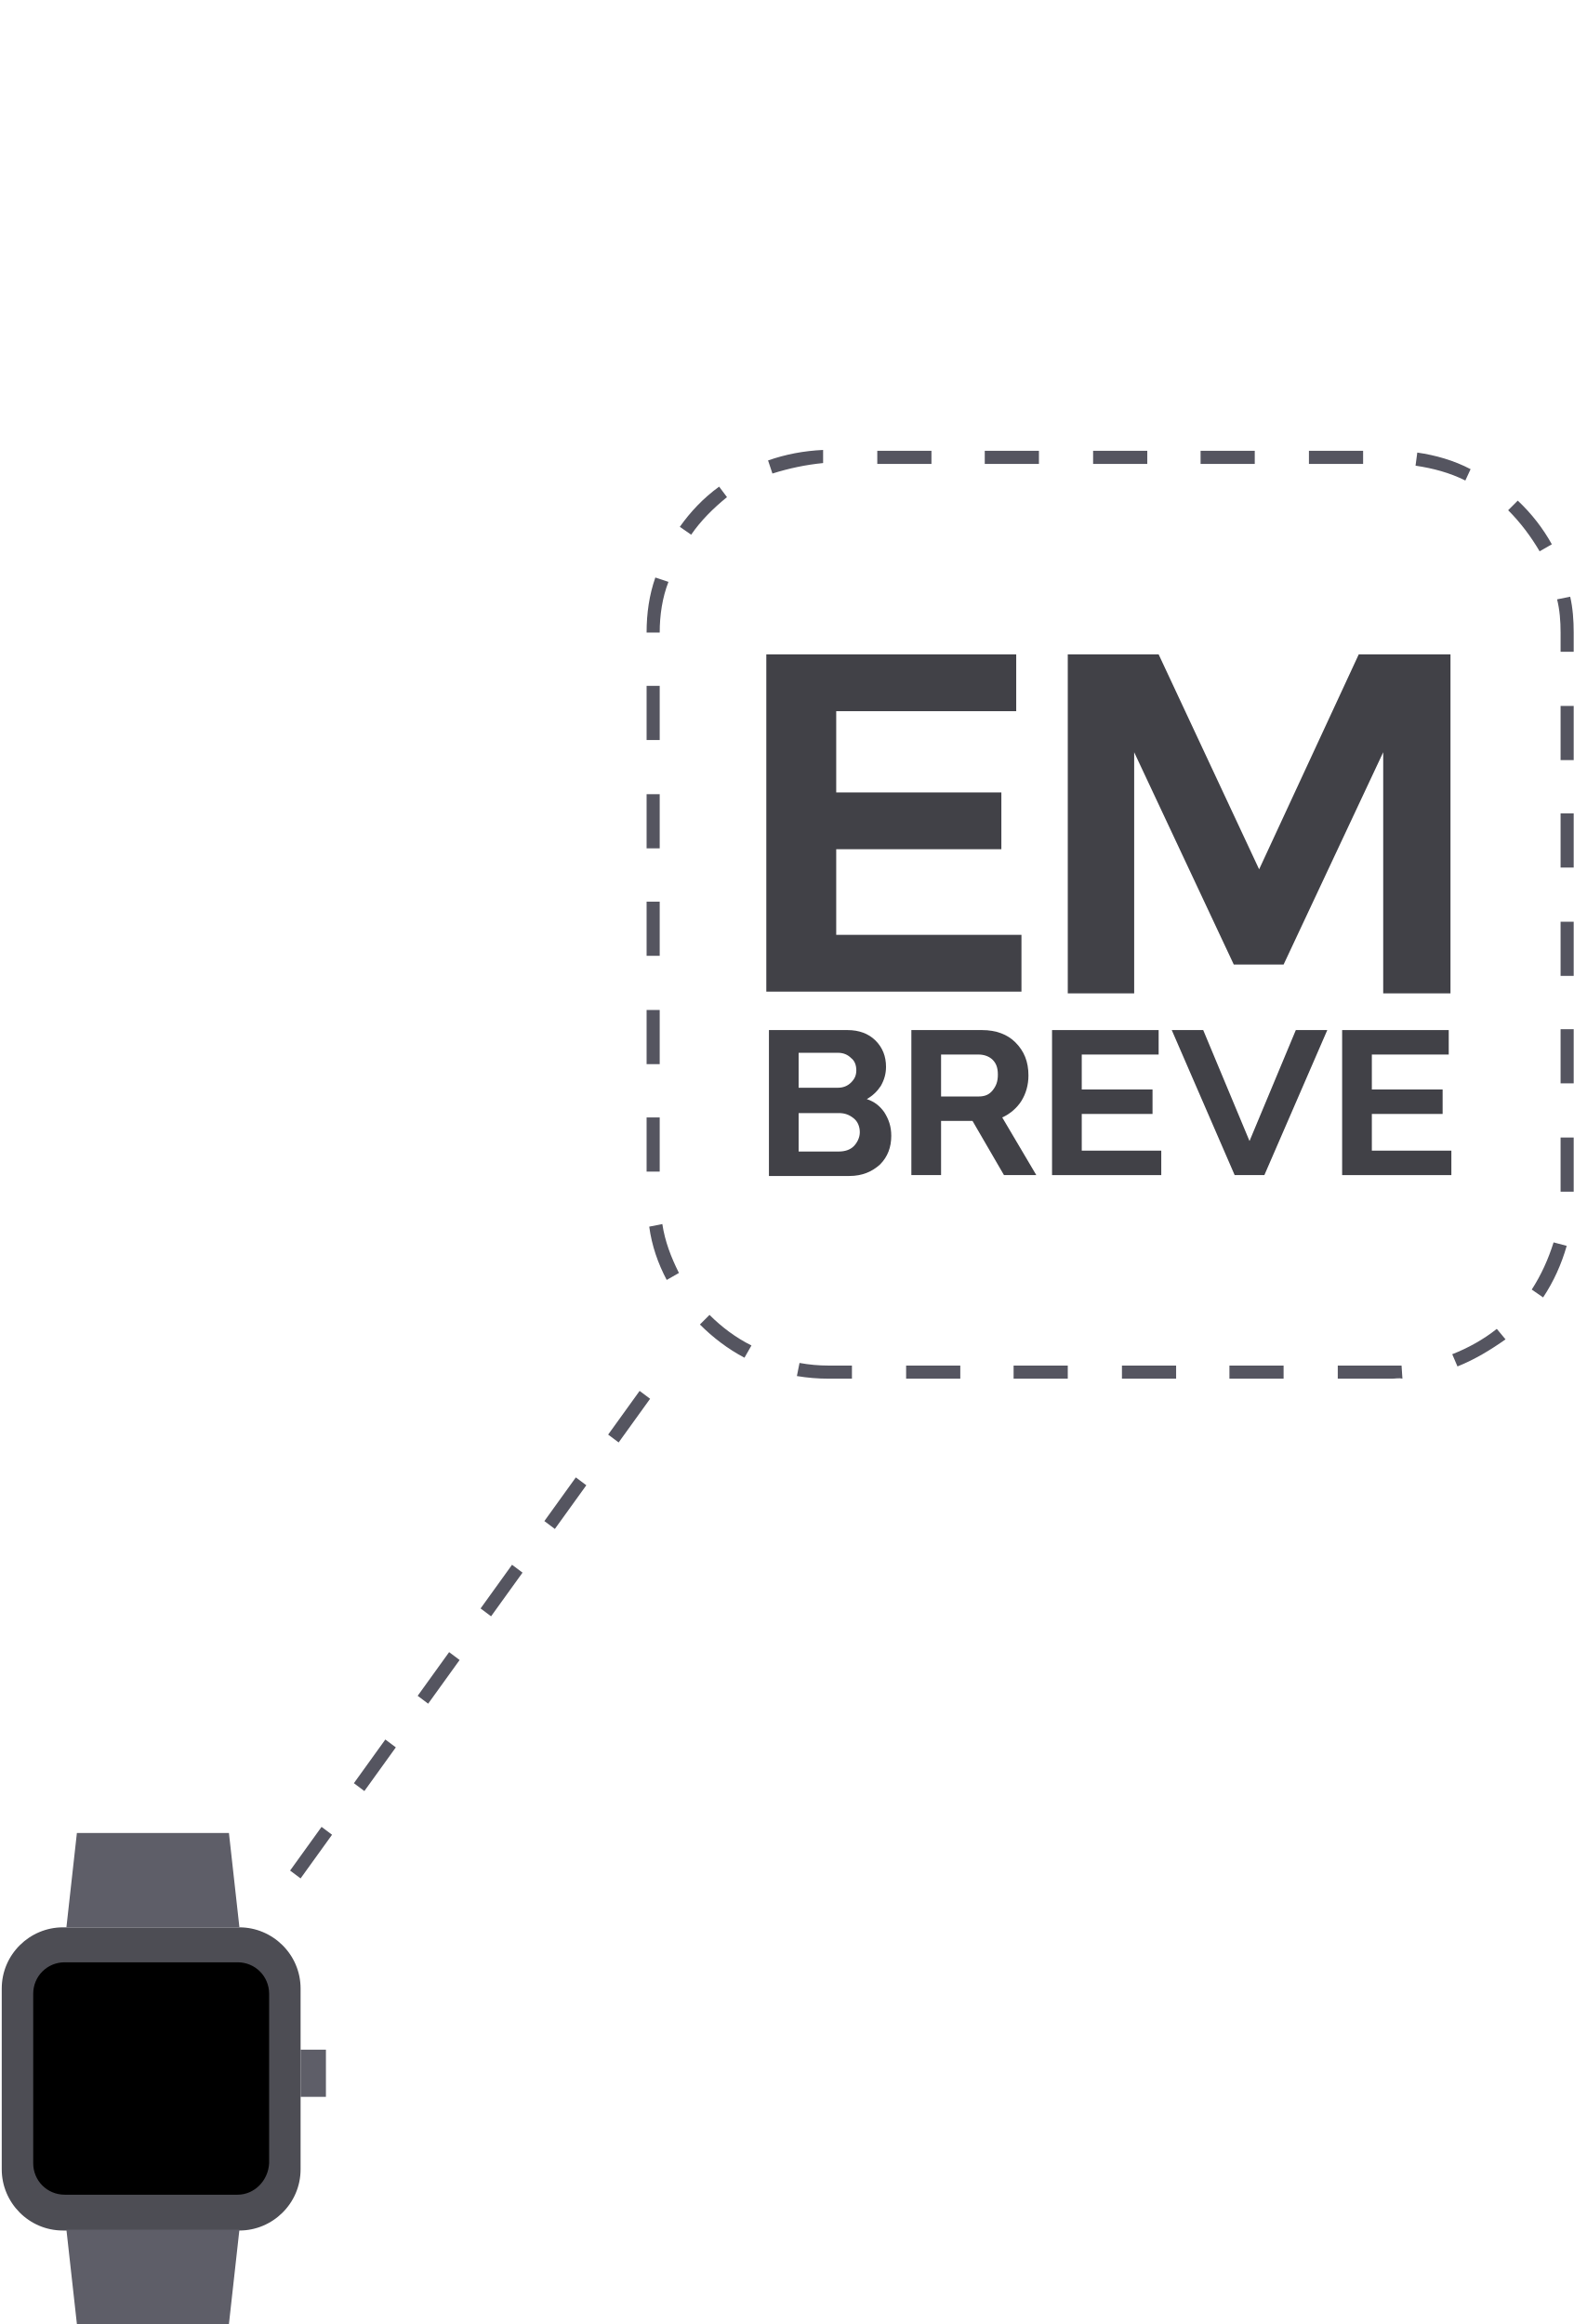
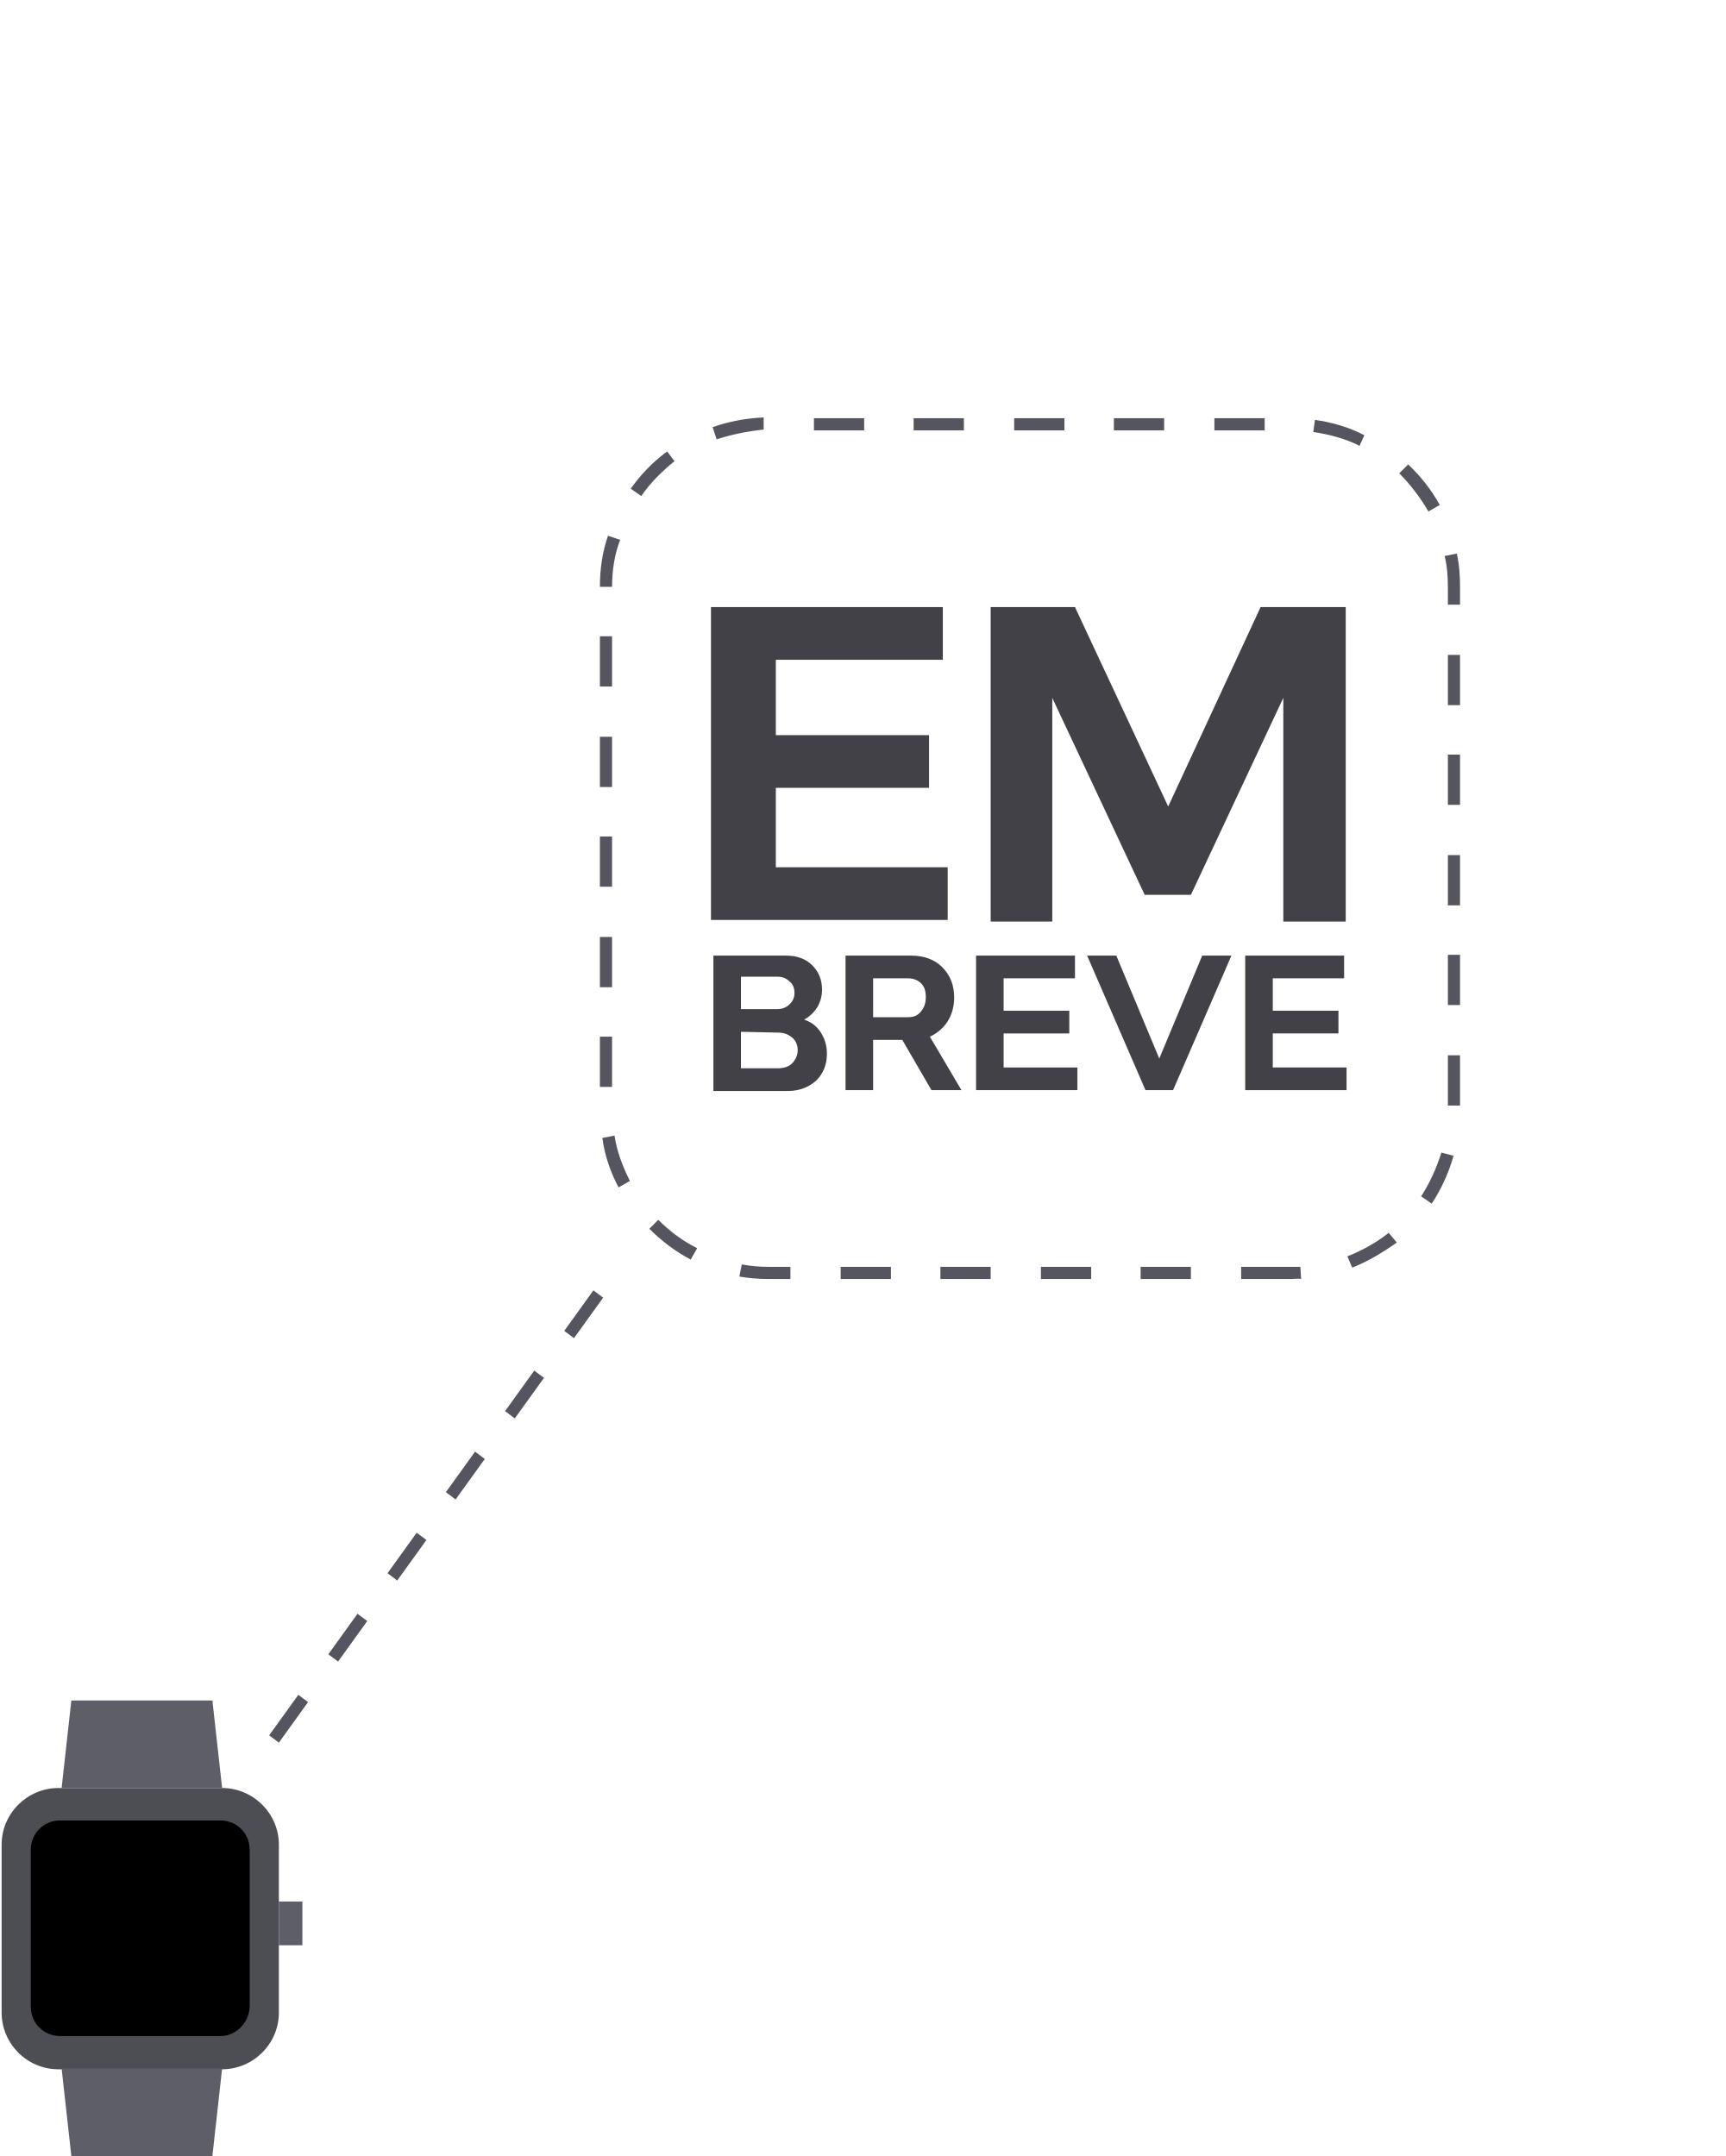
- <svg xmlns="http://www.w3.org/2000/svg" version="1.1" id="Camada_1" x="0px" y="0px" width="180.1px" height="266px" viewBox="0 0 180.1 266" style="enable-background:new 0 0 180.1 266;" xml:space="preserve">
+ <svg xmlns="http://www.w3.org/2000/svg" version="1.1" id="Camada_1" x="0px" y="0px" width="212.9px" height="266px" viewBox="0 0 212.9 266" style="enable-background:new 0 0 212.9 266;" xml:space="preserve">
  <style type="text/css">
	.st0{fill:#4D4D54;}
	.st1{fill:#5E5E68;}
	.st2{fill:#555560;}
	.st3{fill:#414147;}
</style>
  <g>
    <path class="st0" d="M27.4,220.6H7.2c-3.8,0-7,3.1-7,7v20.7c0,3.8,3.1,7,7,7h20.2c3.8,0,7-3.1,7-7v-20.7   C34.4,223.7,31.2,220.6,27.4,220.6z" />
    <rect x="34.4" y="234.6" class="st1" width="2.9" height="5.4" />
    <path d="M27.2,251.2H7.4c-2,0-3.6-1.6-3.6-3.6v-19.4c0-2,1.6-3.6,3.6-3.6h19.8c2,0,3.6,1.6,3.6,3.6v19.4   C30.7,249.6,29.1,251.2,27.2,251.2z" />
    <polygon class="st1" points="27.4,220.6 7.6,220.6 8.8,209.8 26.2,209.8  " />
    <polygon class="st1" points="26.2,266 8.8,266 7.6,255.2 27.4,255.2  " />
  </g>
-   <path class="st2" d="M159.3,157.8h-6.2v-1.5h6.2c0.4,0,0.8,0,1.1,0l0.1,1.5C160.1,157.7,159.7,157.8,159.3,157.8z M146.9,157.8h-6.2  v-1.5h6.2V157.8z M134.6,157.8h-6.2v-1.5h6.2V157.8z M122.2,157.8h-6.2v-1.5h6.2V157.8z M109.9,157.8h-6.2v-1.5h6.2V157.8z   M97.5,157.8h-2.7c-1.2,0-2.4-0.1-3.6-0.3l0.3-1.5c1.1,0.2,2.2,0.3,3.3,0.3h2.7V157.8z M166.8,156.4l-0.6-1.4  c1.8-0.7,3.6-1.7,5.1-2.9l1,1.2C170.6,154.5,168.8,155.6,166.8,156.4z M85.2,155.4c-1.9-1-3.6-2.3-5.1-3.8l1.1-1.1  c1.4,1.4,3,2.6,4.8,3.5L85.2,155.4z M176.6,148.5l-1.3-0.9c1.1-1.7,1.9-3.5,2.5-5.4l1.5,0.4C178.7,144.7,177.8,146.7,176.6,148.5z   M76.3,146.5c-1-1.9-1.7-3.9-2-6.1l1.5-0.3c0.3,2,1,3.8,1.9,5.6L76.3,146.5z M180.1,136.4h-1.5v-6.2h1.5V136.4z M75.5,134.1H74v-6.2  h1.5V134.1z M180.1,124h-1.5v-6.2h1.5V124z M75.5,121.8H74v-6.2h1.5V121.8z M180.1,111.7h-1.5v-6.2h1.5V111.7z M75.5,109.4H74v-6.2  h1.5V109.4z M180.1,99.3h-1.5v-6.2h1.5V99.3z M75.5,97.1H74v-6.2h1.5V97.1z M180.1,87h-1.5v-6.2h1.5V87z M75.5,84.7H74v-6.2h1.5  V84.7z M180.1,74.6h-1.5v-2.2c0-1.3-0.1-2.6-0.4-3.8l1.5-0.3c0.3,1.3,0.4,2.7,0.4,4.1V74.6z M75.5,72.4l-1.5,0c0-2.2,0.3-4.3,1-6.3  l1.5,0.5C75.8,68.4,75.5,70.4,75.5,72.4z M176.2,63.1c-1-1.7-2.2-3.3-3.6-4.7l1.1-1.1c1.6,1.5,2.9,3.2,3.9,5L176.2,63.1z M79.1,61.2  l-1.3-0.9c1.2-1.7,2.7-3.3,4.5-4.6l0.9,1.2C81.6,58.2,80.2,59.6,79.1,61.2z M167.7,55c-1.8-0.9-3.7-1.4-5.7-1.7l0.2-1.5  c2.1,0.3,4.2,0.9,6.1,1.9L167.7,55z M88.4,54.2l-0.5-1.5c2-0.7,4.1-1.1,6.3-1.2l0,1.5C92.2,53.2,90.3,53.6,88.4,54.2z M156,53.1  h-6.2v-1.5h6.2V53.1z M143.6,53.1h-6.2v-1.5h6.2V53.1z M131.3,53.1h-6.2v-1.5h6.2V53.1z M118.9,53.1h-6.2v-1.5h6.2V53.1z   M106.6,53.1h-6.2v-1.5h6.2V53.1z" />
+   <path class="st2" d="M159.3,157.8h-6.2v-1.5h6.2c0.4,0,0.8,0,1.1,0l0.1,1.5C160.1,157.7,159.7,157.8,159.3,157.8z M146.9,157.8h-6.2  v-1.5h6.2V157.8z M134.6,157.8h-6.2v-1.5h6.2V157.8z M122.2,157.8H116v-1.5h6.2V157.8z M109.9,157.8h-6.2v-1.5h6.2V157.8z   M97.5,157.8h-2.7c-1.2,0-2.4-0.1-3.6-0.3l0.3-1.5c1.1,0.2,2.2,0.3,3.3,0.3h2.7C97.5,156.3,97.5,157.8,97.5,157.8z M166.8,156.4  l-0.6-1.4c1.8-0.7,3.6-1.7,5.1-2.9l1,1.2C170.6,154.5,168.8,155.6,166.8,156.4z M85.2,155.4c-1.9-1-3.6-2.3-5.1-3.8l1.1-1.1  c1.4,1.4,3,2.6,4.8,3.5L85.2,155.4z M176.6,148.5l-1.3-0.9c1.1-1.7,1.9-3.5,2.5-5.4l1.5,0.4C178.7,144.7,177.8,146.7,176.6,148.5z   M76.3,146.5c-1-1.9-1.7-3.9-2-6.1l1.5-0.3c0.3,2,1,3.8,1.9,5.6L76.3,146.5z M180.1,136.4h-1.5v-6.2h1.5V136.4z M75.5,134.1H74v-6.2  h1.5V134.1z M180.1,124h-1.5v-6.2h1.5V124z M75.5,121.8H74v-6.2h1.5V121.8z M180.1,111.7h-1.5v-6.2h1.5V111.7z M75.5,109.4H74v-6.2  h1.5V109.4z M180.1,99.3h-1.5v-6.2h1.5V99.3z M75.5,97.1H74v-6.2h1.5V97.1z M180.1,87h-1.5v-6.2h1.5V87z M75.5,84.7H74v-6.2h1.5  V84.7z M180.1,74.6h-1.5v-2.2c0-1.3-0.1-2.6-0.4-3.8l1.5-0.3c0.3,1.3,0.4,2.7,0.4,4.1V74.6z M75.5,72.4H74c0-2.2,0.3-4.3,1-6.3  l1.5,0.5C75.8,68.4,75.5,70.4,75.5,72.4z M176.2,63.1c-1-1.7-2.2-3.3-3.6-4.7l1.1-1.1c1.6,1.5,2.9,3.2,3.9,5L176.2,63.1z M79.1,61.2  l-1.3-0.9c1.2-1.7,2.7-3.3,4.5-4.6l0.9,1.2C81.6,58.2,80.2,59.6,79.1,61.2z M167.7,55c-1.8-0.9-3.7-1.4-5.7-1.7l0.2-1.5  c2.1,0.3,4.2,0.9,6.1,1.9L167.7,55z M88.4,54.2l-0.5-1.5c2-0.7,4.1-1.1,6.3-1.2V53C92.2,53.2,90.3,53.6,88.4,54.2z M156,53.1h-6.2  v-1.5h6.2V53.1z M143.6,53.1h-6.2v-1.5h6.2V53.1z M131.3,53.1h-6.2v-1.5h6.2V53.1z M118.9,53.1h-6.2v-1.5h6.2V53.1z M106.6,53.1  h-6.2v-1.5h6.2V53.1z" />
  <g>
    <g>
      <path class="st3" d="M87.7,74.9h28.6v6.5H95.7v9.3h18.9v6.5H95.7v9.8h21.2v6.5H87.7V74.9z" />
-       <path class="st3" d="M122.2,113.7V74.9h10.4l11.5,24.6l11.4-24.6h10.5v38.8h-7.7V86.1l-11.4,24.3h-5.7l-11.4-24.3v27.6H122.2z" />
+       <path class="st3" d="M122.2,113.7V74.9h10.4l11.5,24.6l11.4-24.6H166v38.8h-7.7V86.1l-11.4,24.3h-5.7l-11.4-24.3v27.6    C129.8,113.7,122.2,113.7,122.2,113.7z" />
    </g>
  </g>
  <g>
    <g>
-       <path class="st3" d="M88,134.5v-16.6h9c1.3,0,2.4,0.4,3.2,1.2c0.8,0.8,1.2,1.8,1.2,3c0,0.8-0.2,1.5-0.6,2.2    c-0.4,0.6-0.9,1.1-1.6,1.5c0.9,0.3,1.5,0.8,2,1.5c0.5,0.8,0.8,1.6,0.8,2.7c0,1.3-0.4,2.4-1.3,3.3c-0.9,0.8-2,1.3-3.5,1.3H88z     M91.4,124.5h4.5c0.6,0,1.1-0.2,1.5-0.6c0.4-0.4,0.6-0.8,0.6-1.4c0-0.6-0.2-1.1-0.6-1.4c-0.4-0.4-0.9-0.6-1.5-0.6h-4.5V124.5z     M91.4,127.3v4.5H96c0.7,0,1.3-0.2,1.7-0.6s0.7-1,0.7-1.6c0-0.6-0.2-1.2-0.7-1.6s-1-0.6-1.7-0.6H91.4z" />
-       <path class="st3" d="M104.3,134.5v-16.6h8.1c1.6,0,2.9,0.5,3.8,1.4c1,1,1.5,2.2,1.5,3.8c0,1.1-0.3,2.1-0.8,2.9    c-0.5,0.8-1.3,1.5-2.2,1.9l3.9,6.6h-3.7l-3.6-6.2h-3.6v6.2H104.3z M107.7,120.7v4.8h4.3c0.7,0,1.2-0.2,1.6-0.7    c0.4-0.5,0.6-1,0.6-1.8s-0.2-1.3-0.6-1.7c-0.4-0.4-1-0.6-1.6-0.6H107.7z" />
-       <path class="st3" d="M120.4,117.9h12.2v2.8h-8.8v4h8.1v2.8h-8.1v4.2h9.1v2.8h-12.5V117.9z" />
-       <path class="st3" d="M141.3,134.5l-7.2-16.6h3.6l5.3,12.7l5.3-12.7h3.6l-7.2,16.6H141.3z" />
-       <path class="st3" d="M153.6,117.9h12.2v2.8h-8.8v4h8.1v2.8h-8.1v4.2h9.1v2.8h-12.5V117.9z" />
+       <path class="st3" d="M88,134.5v-16.6h9c1.3,0,2.4,0.4,3.2,1.2c0.8,0.8,1.2,1.8,1.2,3c0,0.8-0.2,1.5-0.6,2.2    c-0.4,0.6-0.9,1.1-1.6,1.5c0.9,0.3,1.5,0.8,2,1.5c0.5,0.8,0.8,1.6,0.8,2.7c0,1.3-0.4,2.4-1.3,3.3c-0.9,0.8-2,1.3-3.5,1.3H88V134.5    z M91.4,124.5h4.5c0.6,0,1.1-0.2,1.5-0.6s0.6-0.8,0.6-1.4s-0.2-1.1-0.6-1.4c-0.4-0.4-0.9-0.6-1.5-0.6h-4.5V124.5z M91.4,127.3v4.5    H96c0.7,0,1.3-0.2,1.7-0.6s0.7-1,0.7-1.6s-0.2-1.2-0.7-1.6s-1-0.6-1.7-0.6L91.4,127.3L91.4,127.3z" />
+       <path class="st3" d="M104.3,134.5v-16.6h8.1c1.6,0,2.9,0.5,3.8,1.4c1,1,1.5,2.2,1.5,3.8c0,1.1-0.3,2.1-0.8,2.9s-1.3,1.5-2.2,1.9    l3.9,6.6h-3.7l-3.6-6.2h-3.6v6.2L104.3,134.5L104.3,134.5z M107.7,120.7v4.8h4.3c0.7,0,1.2-0.2,1.6-0.7s0.6-1,0.6-1.8    s-0.2-1.3-0.6-1.7c-0.4-0.4-1-0.6-1.6-0.6C112,120.7,107.7,120.7,107.7,120.7z" />
+       <path class="st3" d="M120.4,117.9h12.2v2.8h-8.8v4h8.1v2.8h-8.1v4.2h9.1v2.8h-12.5C120.4,134.5,120.4,117.9,120.4,117.9z" />
+       <path class="st3" d="M141.3,134.5l-7.2-16.6h3.6l5.3,12.7l5.3-12.7h3.6l-7.2,16.6L141.3,134.5L141.3,134.5z" />
+       <path class="st3" d="M153.6,117.9h12.2v2.8H157v4h8.1v2.8H157v4.2h9.1v2.8h-12.5V117.9z" />
    </g>
  </g>
-   <path class="st2" d="M34.4,215l-1.2-0.9l3.6-5l1.2,0.9L34.4,215z M41.7,205l-1.2-0.9l3.6-5l1.2,0.9L41.7,205z M49,195l-1.2-0.9  l3.6-5l1.2,0.9L49,195z M56.2,185l-1.2-0.9l3.6-5l1.2,0.9L56.2,185z M63.5,175l-1.2-0.9l3.6-5l1.2,0.9L63.5,175z M70.8,165.1  l-1.2-0.9l3.6-5l1.2,0.9L70.8,165.1z" />
+   <path class="st2" d="M34.4,215l-1.2-0.9l3.6-5L38,210L34.4,215z M41.7,205l-1.2-0.9l3.6-5l1.2,0.9L41.7,205z M49,195l-1.2-0.9l3.6-5  l1.2,0.9L49,195z M56.2,185l-1.2-0.9l3.6-5l1.2,0.9L56.2,185z M63.5,175l-1.2-0.9l3.6-5l1.2,0.9L63.5,175z M70.8,165.1l-1.2-0.9  l3.6-5l1.2,0.9L70.8,165.1z" />
</svg>
